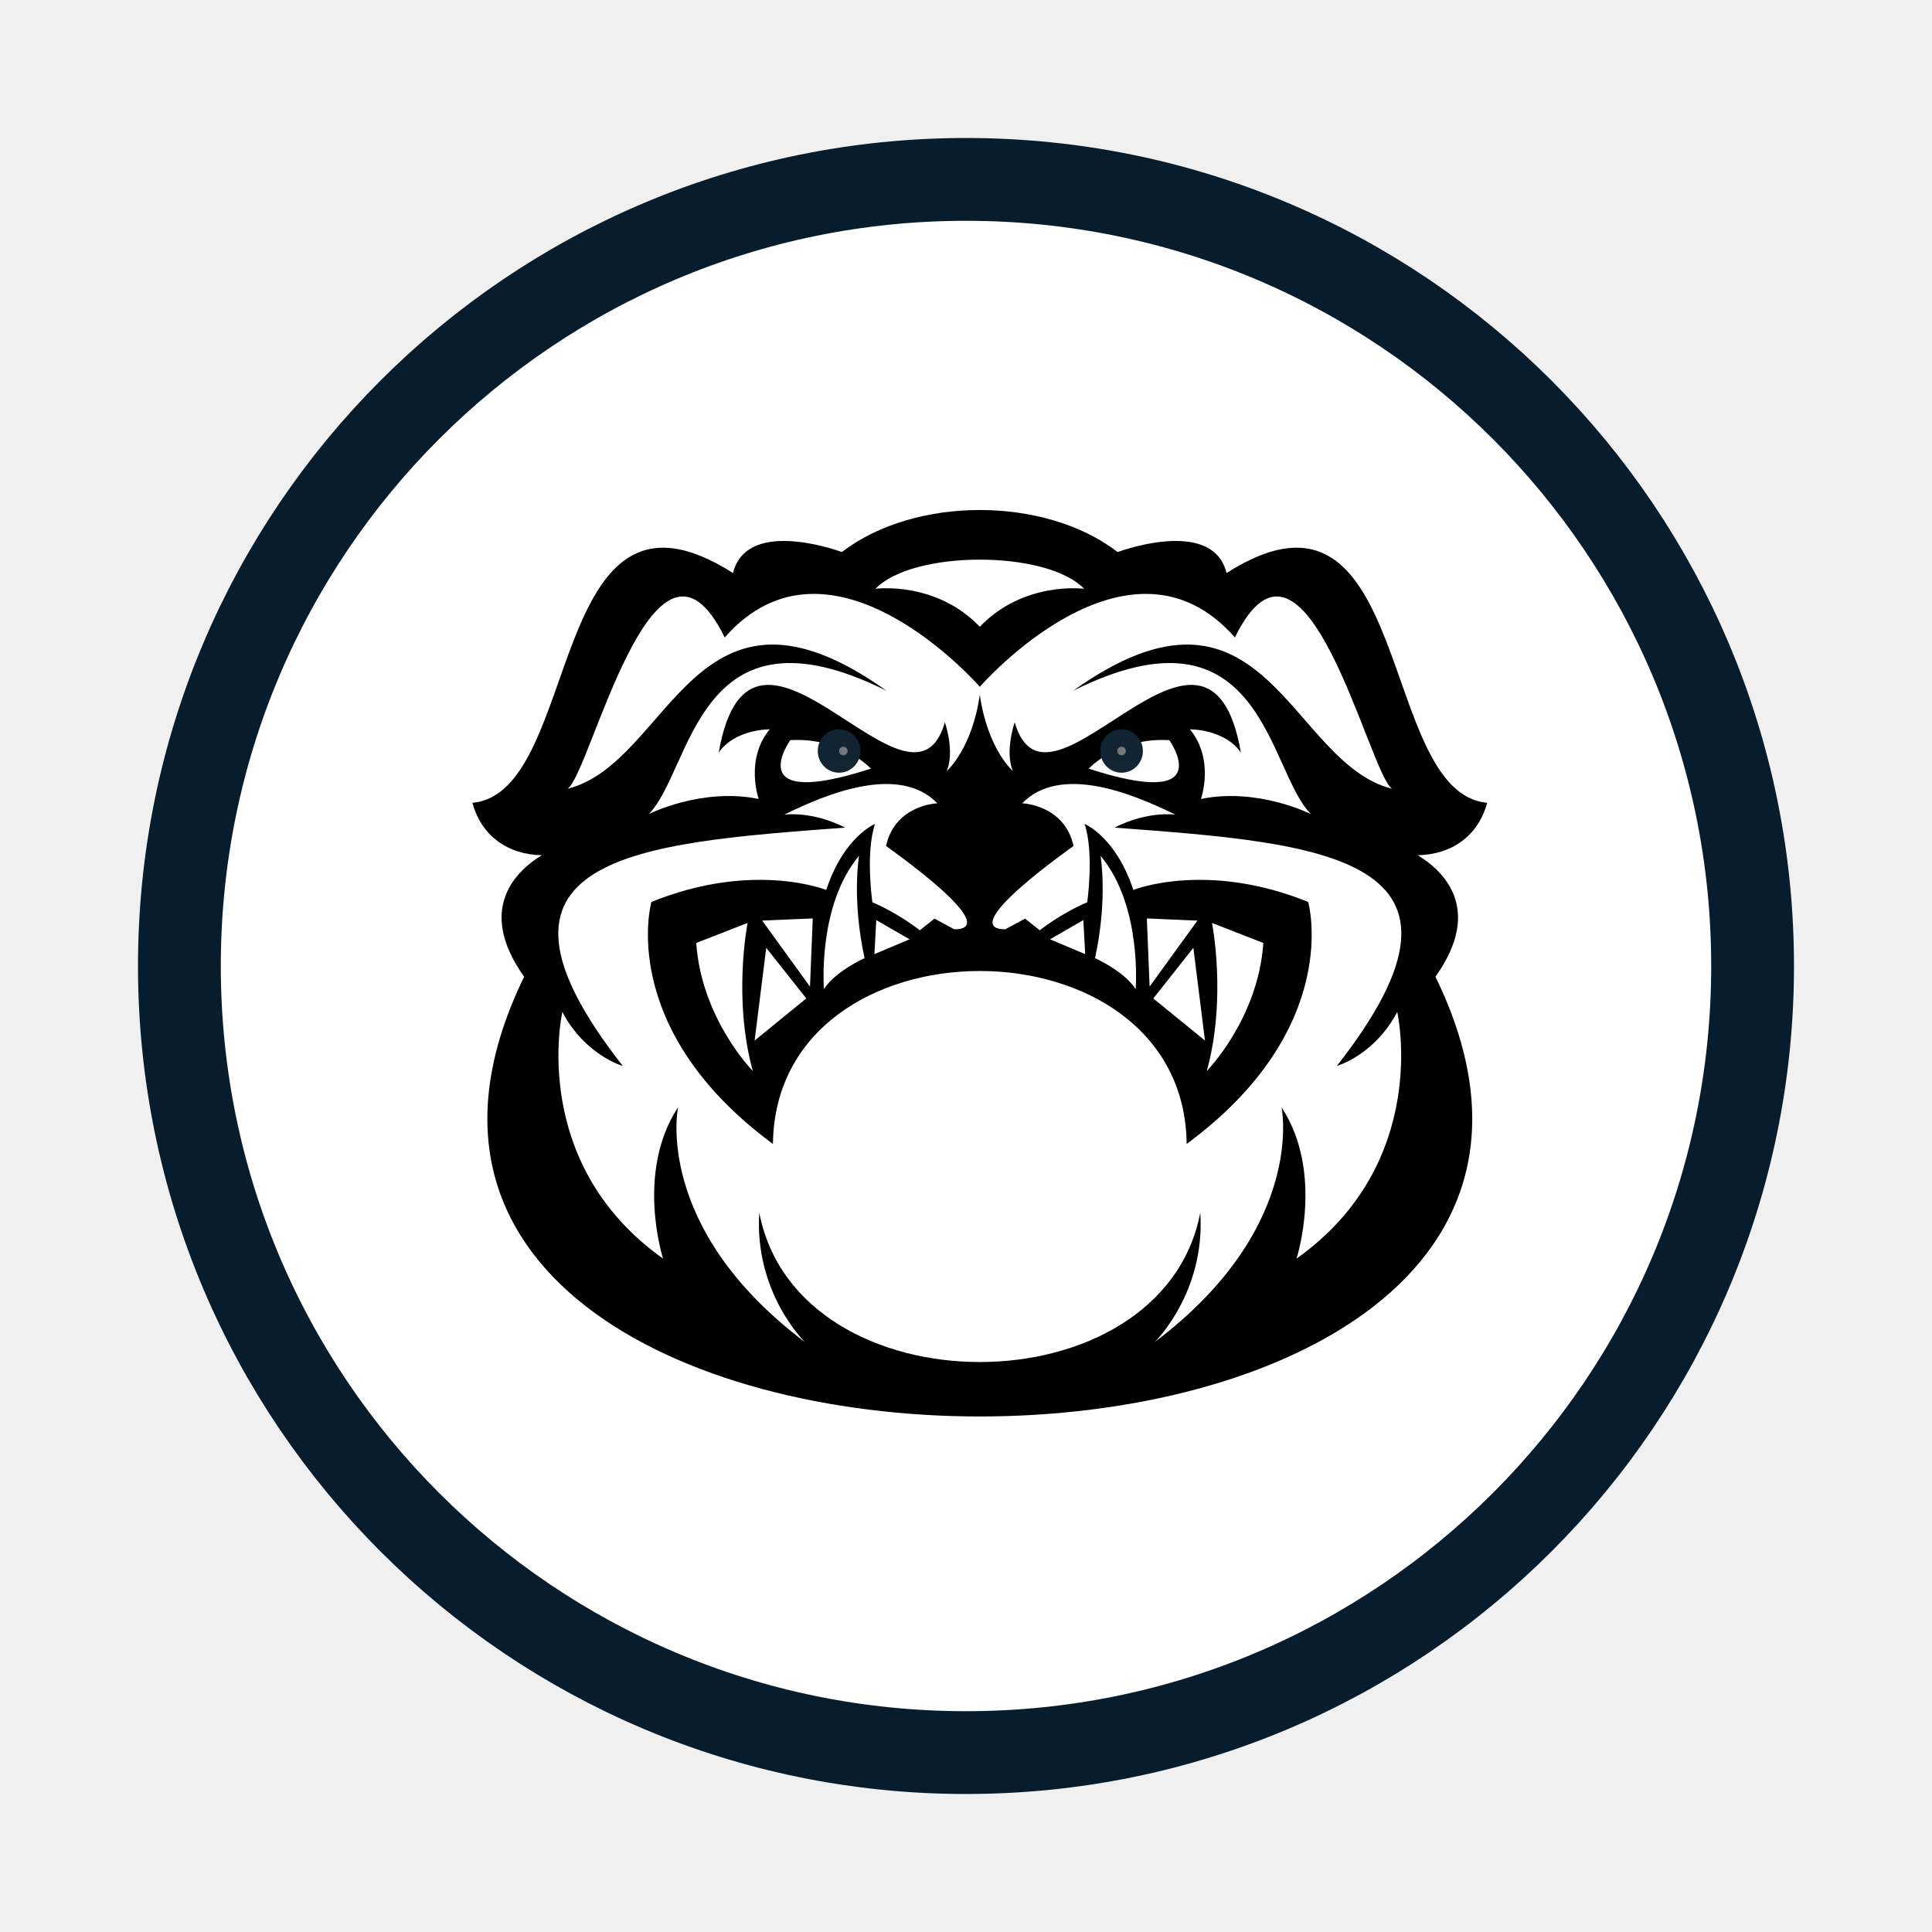
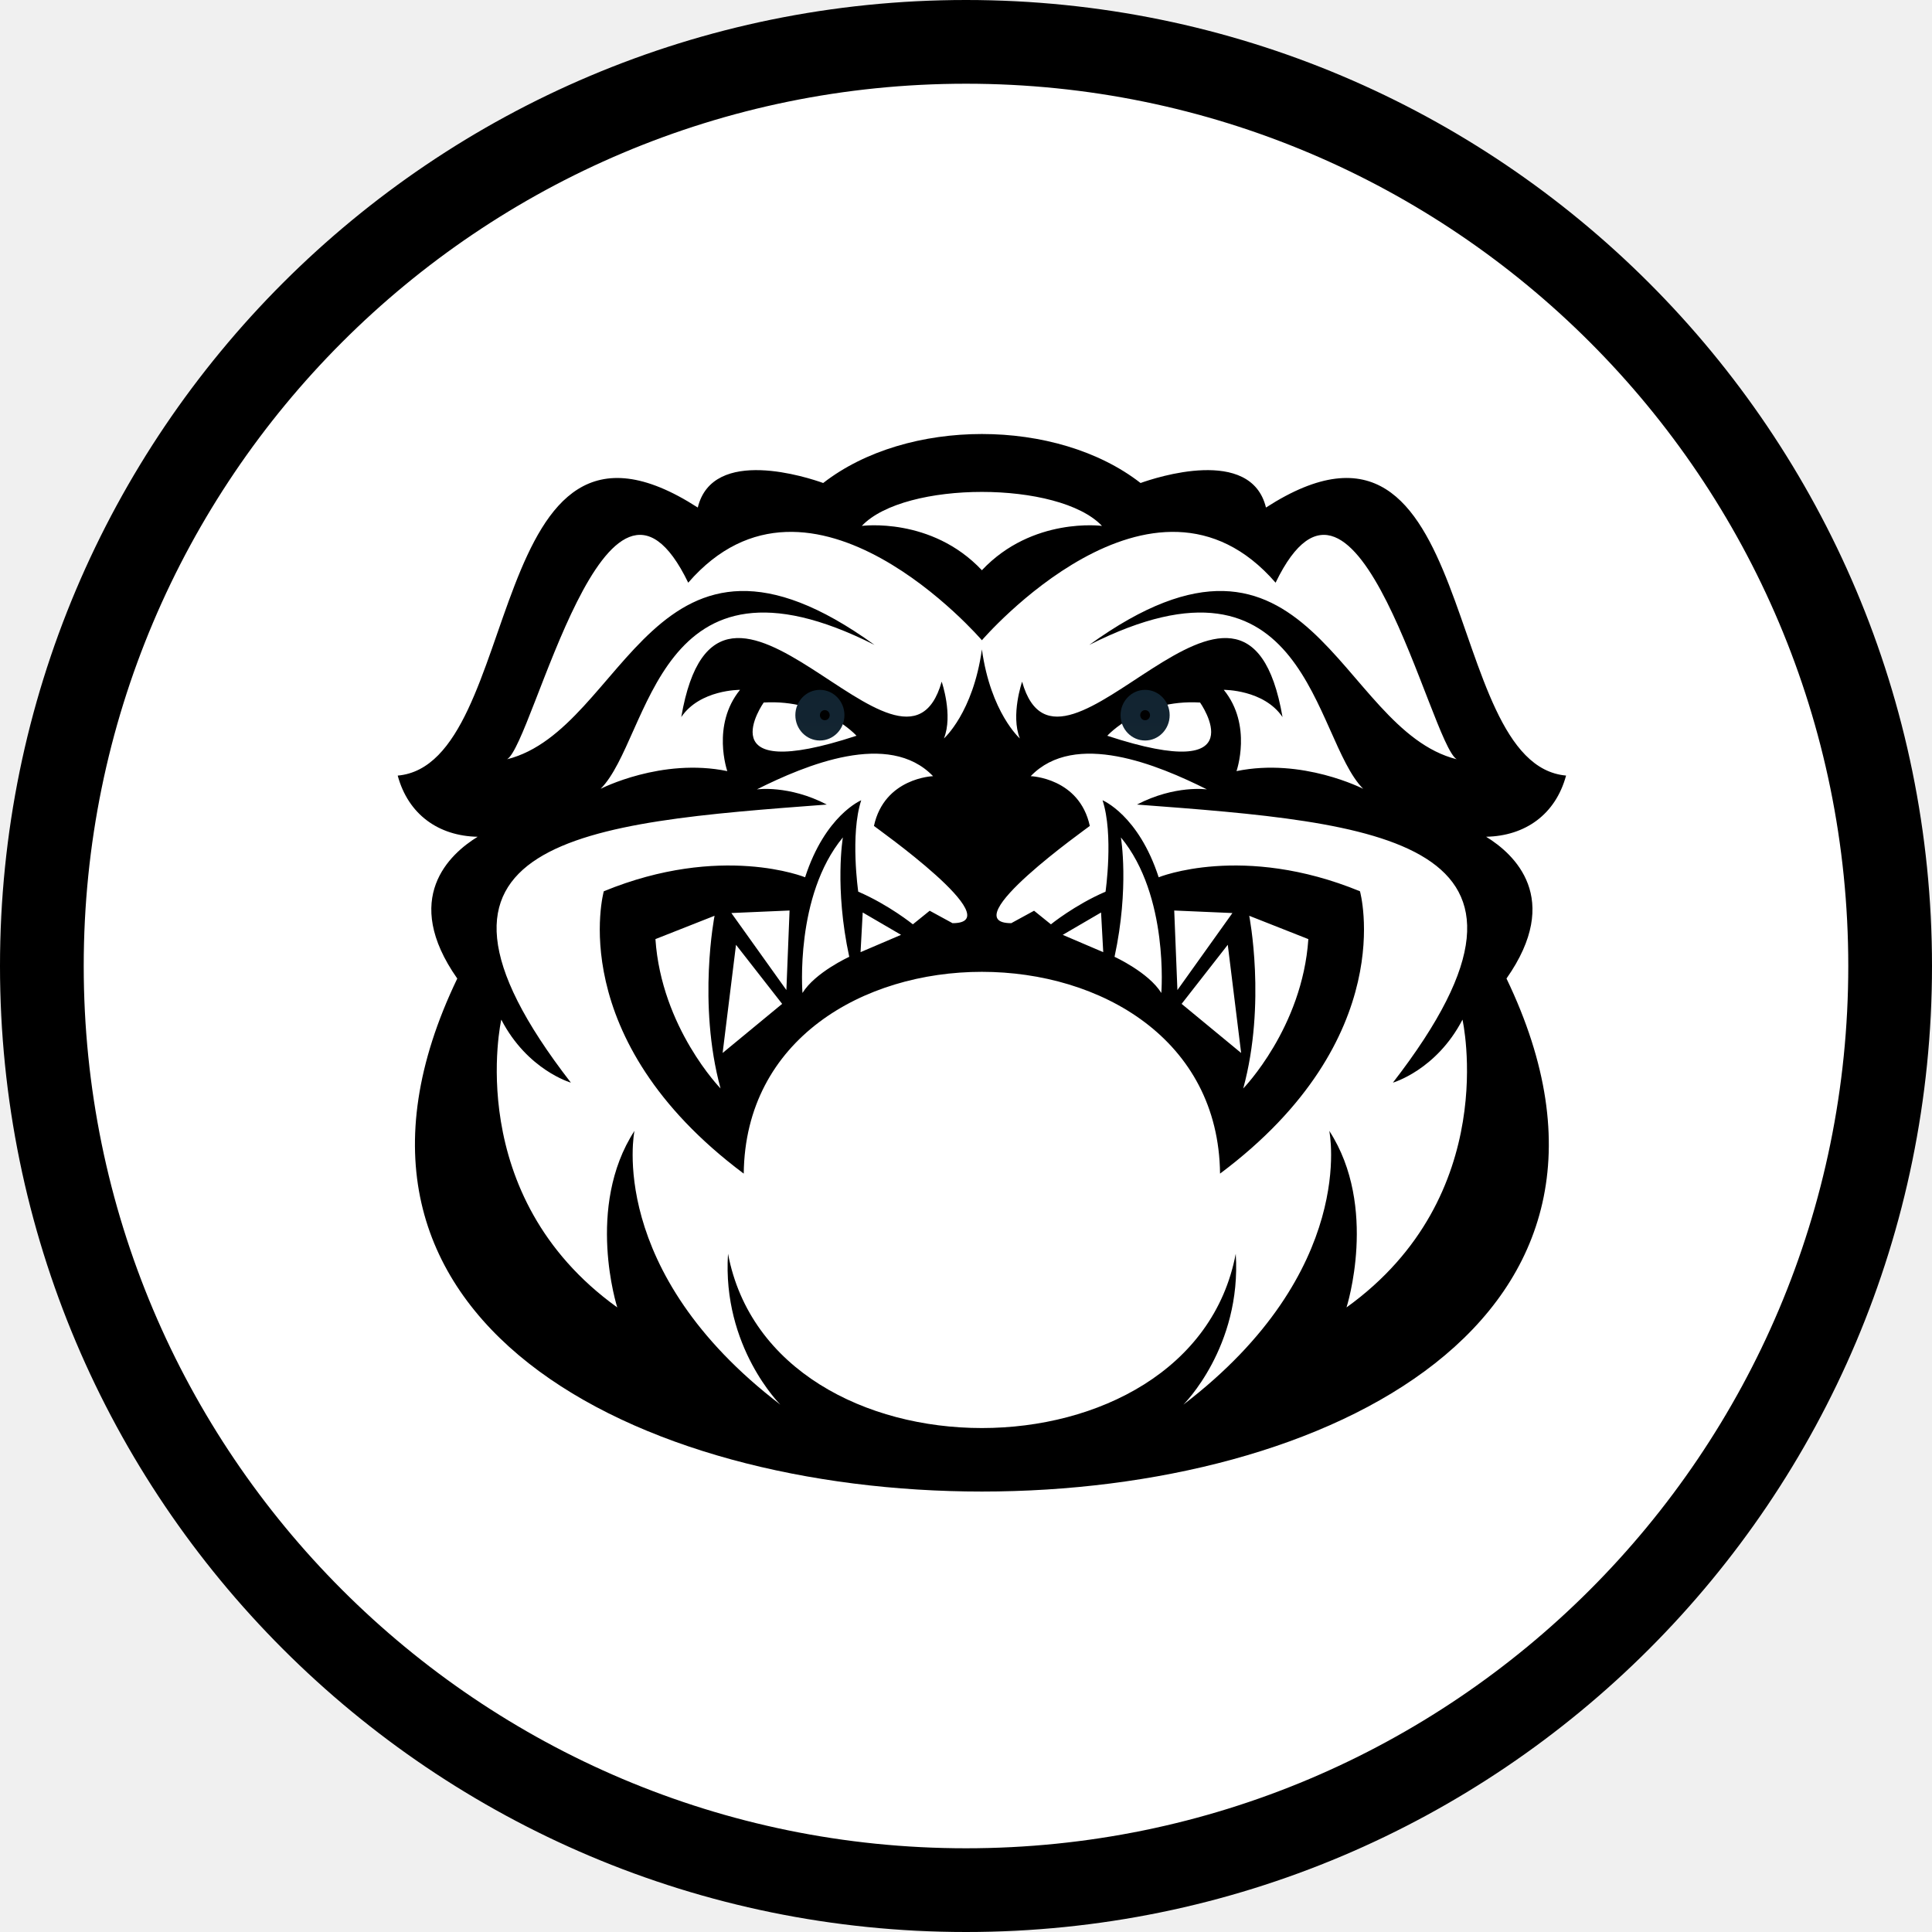
- <svg xmlns="http://www.w3.org/2000/svg" width="350" height="350" viewBox="0 0 350 350" fill="none">
-   <circle cx="175" cy="175" r="142.5" fill="white" stroke="#071D2D" stroke-width="15" />
-   <path fill-rule="evenodd" clip-rule="evenodd" d="M196.252 166.691L196.594 172.852L190.219 170.164L196.254 166.691H196.252ZM211.832 134.089C211.832 134.089 221.017 146.958 197.232 139.249C197.232 139.249 202.424 133.54 211.832 134.089ZM199.375 155.035C206.97 164.094 205.733 179.19 205.733 179.19C203.732 175.989 198.372 173.574 198.372 173.574C200.727 162.825 199.375 155.035 199.375 155.035ZM216.918 166.779L208.265 178.736L207.764 166.385L216.918 166.777V166.779ZM216.189 171.709L218.293 188.506L208.928 180.881L216.187 171.709H216.189ZM228.868 170.825C227.927 184.593 218.624 194.015 218.624 194.015C222.275 180.787 219.566 167.202 219.566 167.202L228.867 170.825H228.868ZM158.748 166.689L158.408 172.85L164.783 170.162L158.748 166.689ZM143.168 134.087C143.168 134.087 133.983 146.956 157.769 139.247C157.769 139.247 152.576 133.538 143.168 134.087ZM155.627 155.033C148.032 164.092 149.269 179.188 149.269 179.188C151.27 175.987 156.628 173.572 156.628 173.572C154.273 162.823 155.627 155.033 155.627 155.033ZM138.082 166.777L146.737 178.734L147.238 166.383L138.082 166.775V166.777ZM138.811 171.708L136.705 188.504L146.07 180.88L138.811 171.708ZM126.132 170.823C127.073 184.591 136.376 194.013 136.376 194.013C132.726 180.785 135.435 167.2 135.435 167.2L126.132 170.823ZM177.501 124.417C177.501 124.417 204.404 93.498 223.713 115.48C236.535 89.332 248.08 140.454 252.21 142.897C233.453 138.252 229.256 100.278 194.395 125.143C228.829 107.983 229.583 139.612 237.491 147.486C237.491 147.486 227.923 142.625 217.563 144.739C217.563 144.739 220.095 137.614 215.562 132.119C215.562 132.119 221.861 132.058 224.804 136.345C218.883 102.404 189.873 151.934 183.827 130.85C183.827 130.85 182.002 136.043 183.474 139.667C183.474 139.667 178.887 135.68 177.501 125.837C176.115 135.68 171.527 139.667 171.527 139.667C173 136.043 171.173 130.85 171.173 130.85C165.127 151.934 136.119 102.404 130.198 136.345C133.142 132.058 139.442 132.119 139.442 132.119C134.909 137.614 137.441 144.739 137.441 144.739C127.079 142.627 117.513 147.486 117.513 147.486C125.423 139.612 126.173 107.983 160.608 125.143C125.746 100.278 121.549 138.252 102.794 142.897C106.924 140.452 118.466 89.332 131.29 115.48C150.602 93.498 177.503 124.417 177.503 124.417H177.501ZM196.396 106.662C196.396 106.662 185.451 105.212 177.501 113.546C169.55 105.212 158.606 106.662 158.606 106.662C165.346 99.624 189.656 99.624 196.396 106.662ZM260.047 176.944C268.913 164.478 261.243 157.595 256.843 154.931C262.986 154.81 267.762 151.476 269.421 145.43C249.402 143.679 256.102 82.225 222.199 103.811C219.846 94.247 204.788 99.179 202.467 100.001C189.261 89.857 165.732 89.857 152.528 100.001C150.209 99.179 135.15 94.247 132.796 103.811C98.897 82.229 105.596 143.682 85.579 145.434C87.237 151.48 92.014 154.814 98.156 154.934C93.759 157.599 86.088 164.482 94.952 176.948C43.184 283.159 311.816 283.159 260.047 176.948V176.944ZM253.122 183.328C253.122 183.328 259.364 210.624 234.873 228.015C234.873 228.015 239.936 212.436 232.163 200.598C232.163 200.598 236.755 222.337 209.202 243.113C209.202 243.113 218.387 234.174 217.444 219.681C210.524 255.767 144.473 255.767 137.553 219.681C136.611 234.174 145.795 243.113 145.795 243.113C118.24 222.337 122.834 200.598 122.834 200.598C115.062 212.436 120.125 228.015 120.125 228.015C95.634 210.622 101.877 183.328 101.877 183.328C105.998 191.178 112.827 193.111 112.827 193.111C82.992 155.084 115.32 152.738 153.097 149.931C147.092 146.85 142.088 147.577 142.088 147.577C149.77 143.784 162.86 138.387 169.817 145.523C169.817 145.523 162.161 145.764 160.514 153.252C160.742 153.465 182.119 168.35 172.879 168.35L169.287 166.418L166.638 168.53C166.638 168.53 162.869 165.51 158.042 163.458C158.042 163.458 156.747 154.581 158.513 149.265C158.513 149.265 152.86 151.56 149.681 161.223C149.681 161.223 136.494 155.908 118.007 163.396C118.007 163.396 111.532 186.222 140.027 207.239C140.483 165.461 214.515 165.461 214.974 207.239C243.469 186.224 236.991 163.396 236.991 163.396C218.505 155.908 205.317 161.223 205.317 161.223C202.138 151.56 196.485 149.265 196.485 149.265C198.252 154.581 196.956 163.458 196.956 163.458C192.128 165.51 188.361 168.53 188.361 168.53L185.711 166.418L182.119 168.35C172.879 168.35 194.257 153.465 194.482 153.252C192.833 145.764 185.179 145.523 185.179 145.523C192.138 138.387 205.228 143.784 212.911 147.577C212.911 147.577 207.906 146.852 201.902 149.931C239.678 152.738 272.006 155.084 242.173 193.111C242.173 193.111 249.002 191.178 253.123 183.328H253.122Z" fill="url(#paint0_linear_106_107)" />
-   <path d="M270 92H85V257H270V92Z" fill="white" />
-   <path fill-rule="evenodd" clip-rule="evenodd" d="M196.252 166.691L196.594 172.852L190.219 170.164L196.254 166.691H196.252ZM211.832 134.089C211.832 134.089 221.017 146.958 197.232 139.249C197.232 139.249 202.424 133.54 211.832 134.089ZM199.375 155.035C206.97 164.094 205.733 179.19 205.733 179.19C203.732 175.989 198.372 173.574 198.372 173.574C200.727 162.825 199.375 155.035 199.375 155.035ZM216.918 166.779L208.265 178.736L207.764 166.385L216.918 166.777V166.779ZM216.189 171.709L218.293 188.506L208.928 180.881L216.187 171.709H216.189ZM228.868 170.825C227.927 184.593 218.624 194.015 218.624 194.015C222.275 180.787 219.566 167.202 219.566 167.202L228.867 170.825H228.868ZM158.748 166.689L158.408 172.85L164.783 170.162L158.748 166.689ZM143.168 134.087C143.168 134.087 133.983 146.956 157.769 139.247C157.769 139.247 152.576 133.538 143.168 134.087ZM155.627 155.033C148.032 164.092 149.269 179.188 149.269 179.188C151.27 175.987 156.628 173.572 156.628 173.572C154.273 162.823 155.627 155.033 155.627 155.033ZM138.082 166.777L146.737 178.734L147.238 166.383L138.082 166.775V166.777ZM138.811 171.708L136.705 188.504L146.07 180.88L138.811 171.708ZM126.132 170.823C127.073 184.591 136.376 194.013 136.376 194.013C132.726 180.785 135.435 167.2 135.435 167.2L126.132 170.823ZM177.501 124.417C177.501 124.417 204.404 93.498 223.713 115.48C236.535 89.332 248.08 140.454 252.21 142.897C233.453 138.252 229.256 100.278 194.395 125.143C228.829 107.983 229.583 139.612 237.491 147.486C237.491 147.486 227.923 142.625 217.563 144.739C217.563 144.739 220.095 137.614 215.562 132.119C215.562 132.119 221.861 132.058 224.804 136.345C218.883 102.404 189.873 151.934 183.827 130.85C183.827 130.85 182.002 136.043 183.474 139.667C183.474 139.667 178.887 135.68 177.501 125.837C176.115 135.68 171.527 139.667 171.527 139.667C173 136.043 171.173 130.85 171.173 130.85C165.127 151.934 136.119 102.404 130.198 136.345C133.142 132.058 139.442 132.119 139.442 132.119C134.909 137.614 137.441 144.739 137.441 144.739C127.079 142.627 117.513 147.486 117.513 147.486C125.423 139.612 126.173 107.983 160.608 125.143C125.746 100.278 121.549 138.252 102.794 142.897C106.924 140.452 118.466 89.332 131.29 115.48C150.602 93.498 177.503 124.417 177.503 124.417H177.501ZM196.396 106.662C196.396 106.662 185.451 105.212 177.501 113.546C169.55 105.212 158.606 106.662 158.606 106.662C165.346 99.624 189.656 99.624 196.396 106.662ZM260.047 176.944C268.913 164.478 261.243 157.595 256.843 154.931C262.986 154.81 267.762 151.476 269.421 145.43C249.402 143.679 256.102 82.225 222.199 103.811C219.846 94.247 204.788 99.179 202.467 100.001C189.261 89.857 165.732 89.857 152.528 100.001C150.209 99.179 135.15 94.247 132.796 103.811C98.897 82.229 105.596 143.682 85.579 145.434C87.237 151.48 92.014 154.814 98.156 154.934C93.759 157.599 86.088 164.482 94.952 176.948C43.184 283.159 311.816 283.159 260.047 176.948V176.944ZM253.122 183.328C253.122 183.328 259.364 210.624 234.873 228.015C234.873 228.015 239.936 212.436 232.163 200.598C232.163 200.598 236.755 222.337 209.202 243.113C209.202 243.113 218.387 234.174 217.444 219.681C210.524 255.767 144.473 255.767 137.553 219.681C136.611 234.174 145.795 243.113 145.795 243.113C118.24 222.337 122.834 200.598 122.834 200.598C115.062 212.436 120.125 228.015 120.125 228.015C95.634 210.622 101.877 183.328 101.877 183.328C105.998 191.178 112.827 193.111 112.827 193.111C82.992 155.084 115.32 152.738 153.097 149.931C147.092 146.85 142.088 147.577 142.088 147.577C149.77 143.784 162.86 138.387 169.817 145.523C169.817 145.523 162.161 145.764 160.514 153.252C160.742 153.465 182.119 168.35 172.879 168.35L169.287 166.418L166.638 168.53C166.638 168.53 162.869 165.51 158.042 163.458C158.042 163.458 156.747 154.581 158.513 149.265C158.513 149.265 152.86 151.56 149.681 161.223C149.681 161.223 136.494 155.908 118.007 163.396C118.007 163.396 111.532 186.222 140.027 207.239C140.483 165.461 214.515 165.461 214.974 207.239C243.469 186.224 236.991 163.396 236.991 163.396C218.505 155.908 205.317 161.223 205.317 161.223C202.138 151.56 196.485 149.265 196.485 149.265C198.252 154.581 196.956 163.458 196.956 163.458C192.128 165.51 188.361 168.53 188.361 168.53L185.711 166.418L182.119 168.35C172.879 168.35 194.257 153.465 194.482 153.252C192.833 145.764 185.179 145.523 185.179 145.523C192.138 138.387 205.228 143.784 212.911 147.577C212.911 147.577 207.906 146.852 201.902 149.931C239.678 152.738 272.006 155.084 242.173 193.111C242.173 193.111 249.002 191.178 253.123 183.328H253.122Z" fill="black" />
-   <path d="M152.009 139.986C154.143 139.986 155.872 138.225 155.872 136.052C155.872 133.88 154.143 132.119 152.009 132.119C149.876 132.119 148.147 133.88 148.147 136.052C148.147 138.225 149.876 139.986 152.009 139.986Z" fill="url(#paint1_linear_106_107)" />
-   <path d="M203.184 139.986C205.317 139.986 207.046 138.225 207.046 136.052C207.046 133.88 205.317 132.119 203.184 132.119C201.051 132.119 199.322 133.88 199.322 136.052C199.322 138.225 201.051 139.986 203.184 139.986Z" fill="url(#paint2_linear_106_107)" />
-   <path d="M203.184 136.839C203.61 136.839 203.956 136.487 203.956 136.052C203.956 135.618 203.61 135.266 203.184 135.266C202.757 135.266 202.411 135.618 202.411 136.052C202.411 136.487 202.757 136.839 203.184 136.839Z" fill="#767676" />
-   <path d="M152.782 136.839C153.208 136.839 153.554 136.487 153.554 136.052C153.554 135.618 153.208 135.266 152.782 135.266C152.355 135.266 152.009 135.618 152.009 136.052C152.009 136.487 152.355 136.839 152.782 136.839Z" fill="#767676" />
+ <svg xmlns="http://www.w3.org/2000/svg" width="300" height="300" viewBox="0 0 300 300" fill="none">
+   <g clip-path="url(#clip0_112_59)">
+     <circle cx="150" cy="150" r="143.5" fill="white" stroke="black" stroke-width="13" />
+     <path fill-rule="evenodd" clip-rule="evenodd" d="M170.973 141.691L171.31 147.852L165.019 145.164L170.975 141.691H170.973ZM186.348 109.089C186.348 109.089 195.412 121.958 171.939 114.249C171.939 114.249 177.064 108.54 186.348 109.089ZM174.054 130.035C181.549 139.094 180.329 154.19 180.329 154.19C178.354 150.989 173.065 148.574 173.065 148.574C175.389 137.825 174.054 130.035 174.054 130.035ZM191.367 141.779L182.828 153.736L182.333 141.385L191.367 141.777V141.779ZM190.648 146.709L192.724 163.506L183.482 155.881L190.646 146.709H190.648ZM203.16 145.825C202.231 159.593 193.05 169.015 193.05 169.015C196.654 155.787 193.98 142.202 193.98 142.202L203.158 145.825H203.16ZM133.962 141.689L133.627 147.85L139.917 145.162L133.962 141.689ZM118.587 109.087C118.587 109.087 109.523 121.956 132.996 114.247C132.996 114.247 127.871 108.538 118.587 109.087ZM130.882 130.033C123.387 139.092 124.608 154.188 124.608 154.188C126.582 150.987 131.87 148.572 131.87 148.572C129.546 137.823 130.882 130.033 130.882 130.033ZM113.568 141.777L122.109 153.734L122.603 141.383L113.568 141.775V141.777ZM114.287 146.708L112.209 163.504L121.451 155.88L114.287 146.708ZM101.775 145.823C102.704 159.591 111.885 169.013 111.885 169.013C108.283 155.785 110.956 142.2 110.956 142.2L101.775 145.823ZM152.468 99.417C152.468 99.417 179.017 68.498 198.073 90.48C210.725 64.332 222.119 115.454 226.194 117.897C207.684 113.252 203.542 75.278 169.14 100.143C203.121 82.983 203.865 114.612 211.669 122.486C211.669 122.486 202.227 117.625 192.003 119.739C192.003 119.739 194.502 112.614 190.028 107.119C190.028 107.119 196.245 107.058 199.149 111.345C193.306 77.404 164.678 126.934 158.712 105.85C158.712 105.85 156.91 111.043 158.362 114.667C158.362 114.667 153.836 110.68 152.468 100.837C151.101 110.68 146.573 114.667 146.573 114.667C148.026 111.043 146.223 105.85 146.223 105.85C140.258 126.934 111.631 77.404 105.787 111.345C108.693 107.058 114.91 107.119 114.91 107.119C110.436 112.614 112.935 119.739 112.935 119.739C102.71 117.627 93.27 122.486 93.27 122.486C101.075 114.612 101.815 82.983 135.798 100.143C101.394 75.278 97.252 113.252 78.744 117.897C82.82 115.452 94.21 64.332 106.866 90.48C125.923 68.498 152.47 99.417 152.47 99.417H152.468ZM171.115 81.662C171.115 81.662 160.314 80.213 152.468 88.546C144.623 80.213 133.822 81.662 133.822 81.662C140.473 74.624 164.464 74.624 171.115 81.662ZM233.928 151.944C242.678 139.478 235.108 132.595 230.766 129.931C236.829 129.81 241.542 126.476 243.179 120.43C223.424 118.679 230.035 57.225 196.579 78.811C194.257 69.247 179.396 74.179 177.106 75.001C164.074 64.857 140.854 64.857 127.824 75.001C125.535 74.179 110.675 69.247 108.351 78.811C74.898 57.229 81.51 118.682 61.756 120.434C63.392 126.48 68.106 129.814 74.167 129.934C69.829 132.599 62.258 139.482 71.005 151.948C19.919 258.159 285.016 258.159 233.928 151.948V151.944ZM227.094 158.328C227.094 158.328 233.255 185.624 209.086 203.015C209.086 203.015 214.082 187.436 206.411 175.598C206.411 175.598 210.943 197.337 183.752 218.113C183.752 218.113 192.817 209.174 191.886 194.681C185.057 230.767 119.875 230.767 113.046 194.681C112.116 209.174 121.179 218.113 121.179 218.113C93.987 197.337 98.52 175.598 98.52 175.598C90.851 187.436 95.848 203.015 95.848 203.015C71.678 185.622 77.839 158.328 77.839 158.328C81.906 166.178 88.645 168.111 88.645 168.111C59.203 130.084 91.106 127.738 128.385 124.931C122.46 121.85 117.521 122.577 117.521 122.577C125.102 118.784 138.02 113.387 144.886 120.523C144.886 120.523 137.331 120.764 135.705 128.252C135.929 128.465 157.026 143.35 147.907 143.35L144.363 141.418L141.748 143.53C141.748 143.53 138.029 140.51 133.266 138.458C133.266 138.458 131.987 129.581 133.731 124.265C133.731 124.265 128.152 126.56 125.015 136.223C125.015 136.223 112.001 130.908 93.757 138.396C93.757 138.396 87.367 161.222 115.487 182.239C115.938 140.461 188.996 140.461 189.448 182.239C217.568 161.224 211.176 138.396 211.176 138.396C192.933 130.908 179.919 136.223 179.919 136.223C176.781 126.56 171.203 124.265 171.203 124.265C172.946 129.581 171.668 138.458 171.668 138.458C166.903 140.51 163.185 143.53 163.185 143.53L160.57 141.418L157.026 143.35C147.907 143.35 169.004 128.465 169.226 128.252C167.599 120.764 160.046 120.523 160.046 120.523C166.913 113.387 179.831 118.784 187.412 122.577C187.412 122.577 182.474 121.852 176.548 124.931C213.828 127.738 245.73 130.084 216.29 168.111C216.29 168.111 223.029 166.178 227.096 158.328H227.094Z" fill="url(#paint0_linear_112_59)" />
+     <path d="M243.75 67H61.185V232H243.75V67Z" fill="white" />
+     <path fill-rule="evenodd" clip-rule="evenodd" d="M170.973 141.691L171.31 147.852L165.019 145.164L170.975 141.691H170.973ZM186.348 109.089C186.348 109.089 195.412 121.958 171.939 114.249C171.939 114.249 177.064 108.54 186.348 109.089ZM174.054 130.035C181.549 139.094 180.329 154.19 180.329 154.19C178.354 150.989 173.065 148.574 173.065 148.574C175.389 137.825 174.054 130.035 174.054 130.035ZM191.367 141.779L182.828 153.736L182.333 141.385L191.367 141.777V141.779ZM190.648 146.709L192.724 163.506L183.482 155.881L190.646 146.709H190.648ZM203.16 145.825C202.231 159.593 193.05 169.015 193.05 169.015C196.654 155.787 193.98 142.202 193.98 142.202L203.158 145.825H203.16ZM133.962 141.689L133.627 147.85L139.917 145.162L133.962 141.689ZM118.587 109.087C118.587 109.087 109.523 121.956 132.996 114.247C132.996 114.247 127.871 108.538 118.587 109.087ZM130.882 130.033C123.387 139.092 124.608 154.188 124.608 154.188C126.582 150.987 131.87 148.572 131.87 148.572C129.546 137.823 130.882 130.033 130.882 130.033ZM113.568 141.777L122.109 153.734L122.603 141.383L113.568 141.775V141.777ZM114.287 146.708L112.209 163.504L121.451 155.88L114.287 146.708ZM101.775 145.823C102.704 159.591 111.885 169.013 111.885 169.013C108.283 155.785 110.956 142.2 110.956 142.2L101.775 145.823ZM152.468 99.417C152.468 99.417 179.017 68.498 198.073 90.48C210.725 64.332 222.119 115.454 226.194 117.897C207.684 113.252 203.542 75.278 169.14 100.143C203.121 82.983 203.865 114.612 211.669 122.486C211.669 122.486 202.227 117.625 192.003 119.739C192.003 119.739 194.502 112.614 190.028 107.119C190.028 107.119 196.245 107.058 199.149 111.345C193.306 77.404 164.678 126.934 158.712 105.85C158.712 105.85 156.91 111.043 158.362 114.667C158.362 114.667 153.836 110.68 152.468 100.837C151.101 110.68 146.573 114.667 146.573 114.667C148.026 111.043 146.223 105.85 146.223 105.85C140.258 126.934 111.631 77.404 105.787 111.345C108.693 107.058 114.91 107.119 114.91 107.119C110.436 112.614 112.935 119.739 112.935 119.739C102.71 117.627 93.27 122.486 93.27 122.486C101.075 114.612 101.815 82.983 135.798 100.143C101.394 75.278 97.252 113.252 78.744 117.897C82.82 115.452 94.21 64.332 106.866 90.48C125.923 68.498 152.47 99.417 152.47 99.417H152.468ZM171.115 81.662C171.115 81.662 160.314 80.213 152.468 88.546C144.623 80.213 133.822 81.662 133.822 81.662C140.473 74.624 164.464 74.624 171.115 81.662ZM233.928 151.944C242.678 139.478 235.108 132.595 230.766 129.931C236.829 129.81 241.542 126.476 243.179 120.43C223.424 118.679 230.035 57.225 196.579 78.811C194.257 69.247 179.396 74.179 177.106 75.001C164.074 64.857 140.854 64.857 127.824 75.001C125.535 74.179 110.675 69.247 108.351 78.811C74.898 57.229 81.51 118.682 61.756 120.434C63.392 126.48 68.106 129.814 74.167 129.934C69.829 132.599 62.258 139.482 71.005 151.948C19.919 258.159 285.016 258.159 233.928 151.948V151.944ZM227.094 158.328C227.094 158.328 233.255 185.624 209.086 203.015C209.086 203.015 214.082 187.436 206.411 175.598C206.411 175.598 210.943 197.337 183.752 218.113C183.752 218.113 192.817 209.174 191.886 194.681C185.057 230.767 119.875 230.767 113.046 194.681C112.116 209.174 121.179 218.113 121.179 218.113C93.987 197.337 98.52 175.598 98.52 175.598C90.851 187.436 95.848 203.015 95.848 203.015C71.678 185.622 77.839 158.328 77.839 158.328C81.906 166.178 88.645 168.111 88.645 168.111C59.203 130.084 91.106 127.738 128.385 124.931C122.46 121.85 117.521 122.577 117.521 122.577C125.102 118.784 138.02 113.387 144.886 120.523C144.886 120.523 137.331 120.764 135.705 128.252C135.929 128.465 157.026 143.35 147.907 143.35L144.363 141.418L141.748 143.53C141.748 143.53 138.029 140.51 133.266 138.458C133.266 138.458 131.987 129.581 133.731 124.265C133.731 124.265 128.152 126.56 125.015 136.223C125.015 136.223 112.001 130.908 93.757 138.396C93.757 138.396 87.367 161.222 115.487 182.239C115.938 140.461 188.996 140.461 189.448 182.239C217.568 161.224 211.176 138.396 211.176 138.396C192.933 130.908 179.919 136.223 179.919 136.223C176.781 126.56 171.203 124.265 171.203 124.265C172.946 129.581 171.668 138.458 171.668 138.458C166.903 140.51 163.185 143.53 163.185 143.53L160.57 141.418L157.026 143.35C147.907 143.35 169.004 128.465 169.226 128.252C167.599 120.764 160.046 120.523 160.046 120.523C166.913 113.387 179.831 118.784 187.412 122.577C187.412 122.577 182.474 121.852 176.548 124.931C213.828 127.738 245.73 130.084 216.29 168.111C216.29 168.111 223.029 166.178 227.096 158.328H227.094Z" fill="black" />
+     <path d="M127.312 114.986C129.417 114.986 131.124 113.225 131.124 111.052C131.124 108.88 129.417 107.119 127.312 107.119C125.207 107.119 123.501 108.88 123.501 111.052C123.501 113.225 125.207 114.986 127.312 114.986Z" fill="url(#paint1_linear_112_59)" />
+     <path d="M177.813 114.986C179.918 114.986 181.625 113.225 181.625 111.052C181.625 108.88 179.918 107.119 177.813 107.119C175.708 107.119 174.002 108.88 174.002 111.052C174.002 113.225 175.708 114.986 177.813 114.986Z" fill="url(#paint2_linear_112_59)" />
+     <path d="M177.813 111.839C178.234 111.839 178.576 111.487 178.576 111.052C178.576 110.618 178.234 110.266 177.813 110.266C177.392 110.266 177.051 110.618 177.051 111.052C177.051 111.487 177.392 111.839 177.813 111.839Z" fill="black" />
+     <path d="M128.075 111.839C128.496 111.839 128.837 111.487 128.837 111.052C128.837 110.618 128.496 110.266 128.075 110.266C127.654 110.266 127.312 110.618 127.312 111.052C127.312 111.487 127.654 111.839 128.075 111.839Z" fill="black" />
+   </g>
  <defs>
-     <linearGradient id="paint0_linear_106_107" x1="177.5" y1="92" x2="177.5" y2="257" gradientUnits="userSpaceOnUse">
+     <linearGradient id="paint0_linear_112_59" x1="152.467" y1="67" x2="152.467" y2="232" gradientUnits="userSpaceOnUse">
      <stop stop-color="#071D2D" />
      <stop offset="1" stop-color="#31383D" />
    </linearGradient>
-     <linearGradient id="paint1_linear_106_107" x1="177.5" y1="92" x2="177.5" y2="257" gradientUnits="userSpaceOnUse">
+     <linearGradient id="paint1_linear_112_59" x1="152.467" y1="67" x2="152.467" y2="232" gradientUnits="userSpaceOnUse">
      <stop stop-color="#071D2D" />
      <stop offset="1" stop-color="#31383D" />
    </linearGradient>
-     <linearGradient id="paint2_linear_106_107" x1="177.5" y1="92" x2="177.5" y2="257" gradientUnits="userSpaceOnUse">
+     <linearGradient id="paint2_linear_112_59" x1="152.467" y1="67" x2="152.467" y2="232" gradientUnits="userSpaceOnUse">
      <stop stop-color="#071D2D" />
      <stop offset="1" stop-color="#31383D" />
    </linearGradient>
+     <clipPath id="clip0_112_59">
+       <rect width="300" height="300" fill="white" />
+     </clipPath>
  </defs>
</svg>
